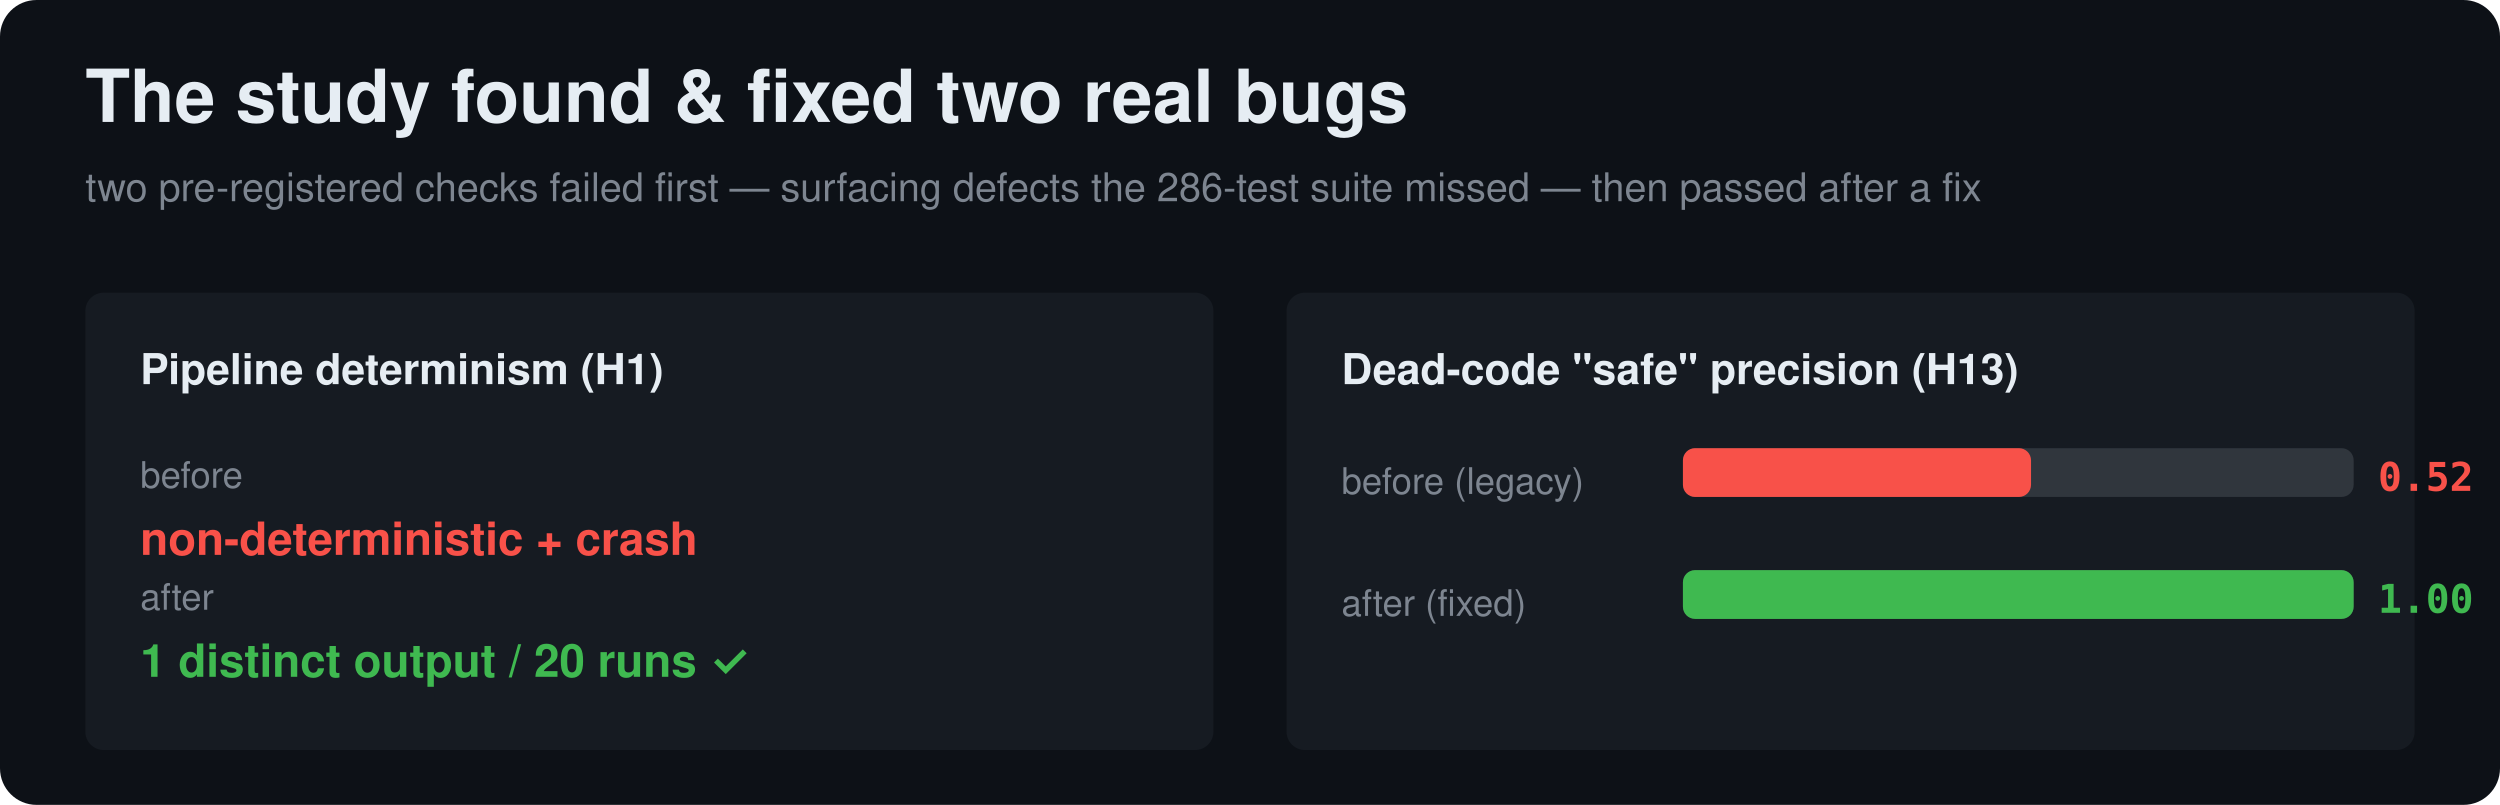
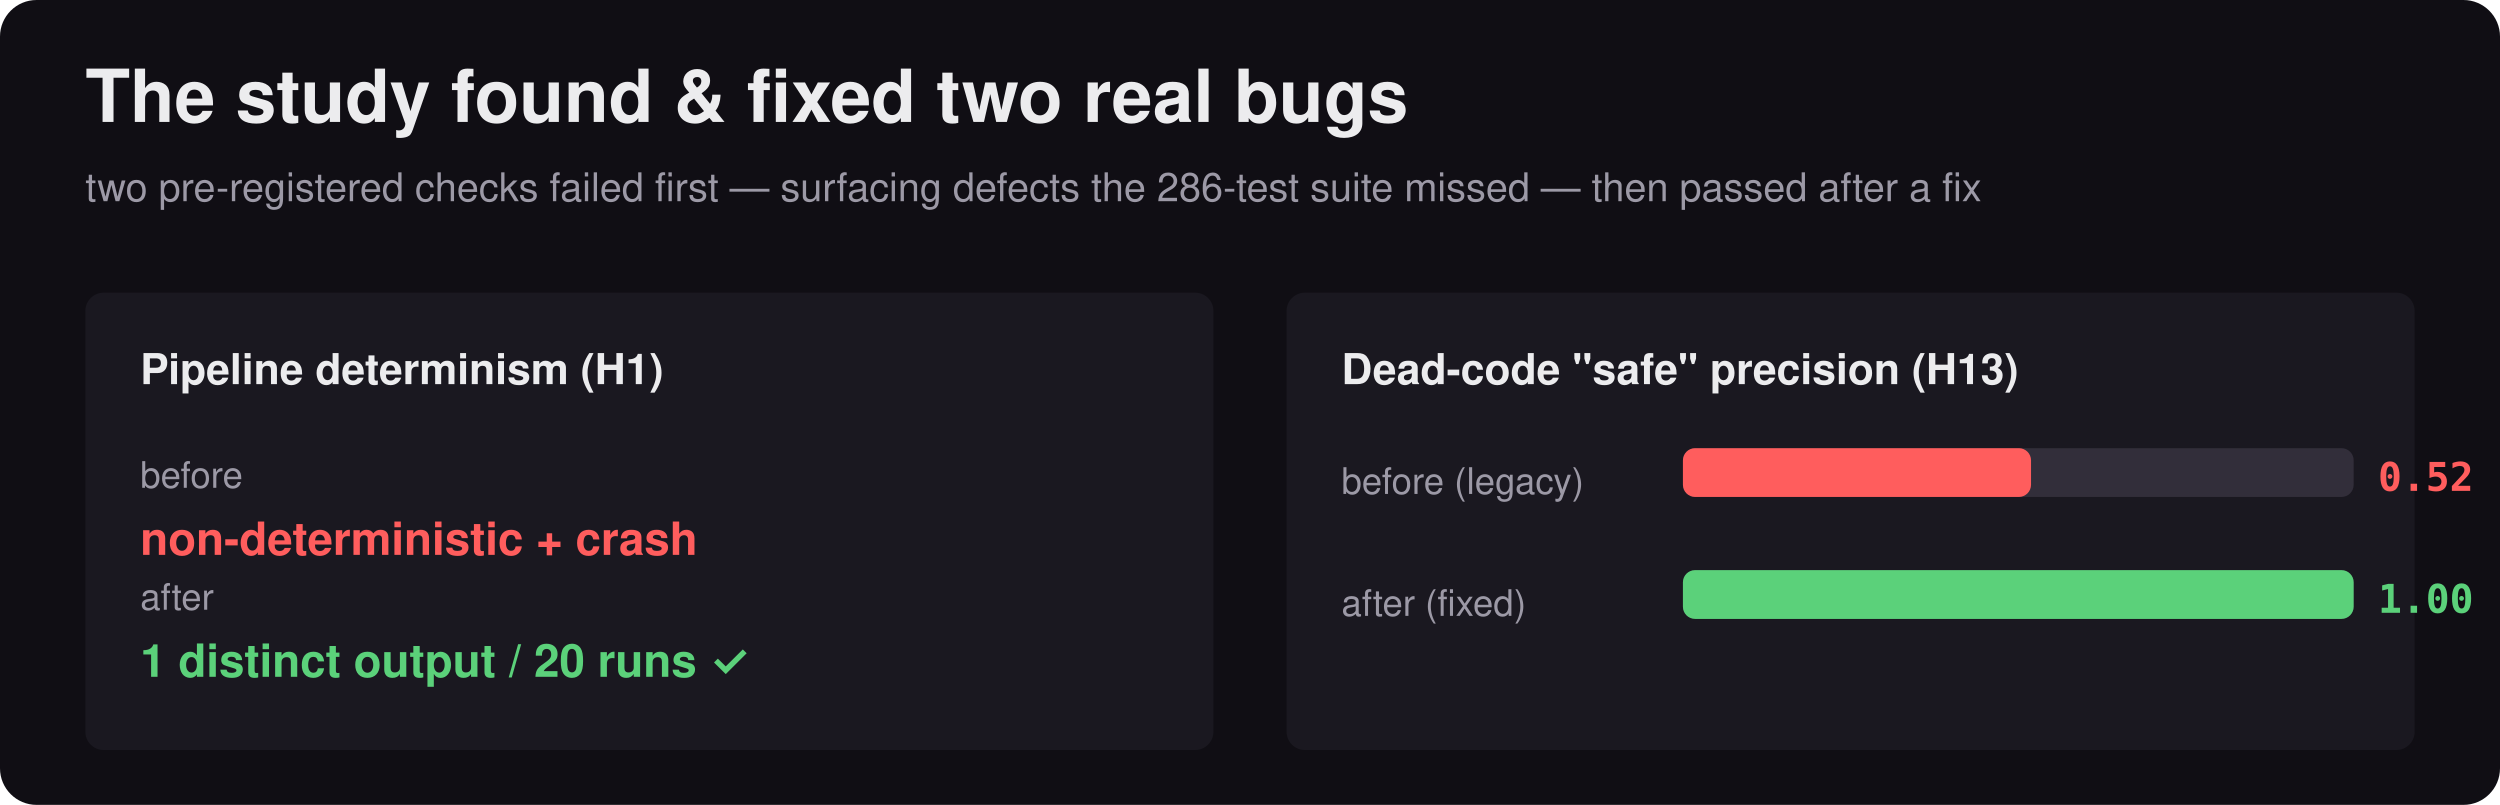
<svg xmlns="http://www.w3.org/2000/svg" viewBox="0 0 820 264" width="820" height="264" role="img" aria-label="Found and fixed two real bugs">
-   <rect width="820" height="264" rx="12" fill="#0d1117" />
-   <text x="28" y="40" font-family="-apple-system,BlinkMacSystemFont,'Segoe UI',Helvetica,Arial,sans-serif" font-size="24" font-weight="700" fill="#e6edf3" text-anchor="start">The study found &amp; fixed two real bugs</text>
-   <text x="28" y="66" font-family="-apple-system,BlinkMacSystemFont,'Segoe UI',Helvetica,Arial,sans-serif" font-size="13" font-weight="400" fill="#7d8590" text-anchor="start">two pre-registered checks failed first — surfacing defects the 286-test suite missed — then passed after a fix</text>
-   <rect x="28" y="96" width="370" height="150" rx="6" fill="#161b22" stroke="none" />
-   <text x="46" y="126" font-family="-apple-system,BlinkMacSystemFont,'Segoe UI',Helvetica,Arial,sans-serif" font-size="14" font-weight="700" fill="#e6edf3" text-anchor="start">Pipeline determinism (H1)</text>
-   <text x="46" y="160" font-family="-apple-system,BlinkMacSystemFont,'Segoe UI',Helvetica,Arial,sans-serif" font-size="12" font-weight="400" fill="#7d8590" text-anchor="start">before</text>
-   <text x="46" y="182" font-family="-apple-system,BlinkMacSystemFont,'Segoe UI',Helvetica,Arial,sans-serif" font-size="15" font-weight="600" fill="#f85149" text-anchor="start">non-deterministic + crash</text>
-   <text x="46" y="200" font-family="-apple-system,BlinkMacSystemFont,'Segoe UI',Helvetica,Arial,sans-serif" font-size="12" font-weight="400" fill="#7d8590" text-anchor="start">after</text>
-   <text x="46" y="222" font-family="-apple-system,BlinkMacSystemFont,'Segoe UI',Helvetica,Arial,sans-serif" font-size="15" font-weight="600" fill="#3fb950" text-anchor="start">1 distinct output / 20 runs ✓</text>
-   <rect x="422" y="96" width="370" height="150" rx="6" fill="#161b22" stroke="none" />
-   <text x="440" y="126" font-family="-apple-system,BlinkMacSystemFont,'Segoe UI',Helvetica,Arial,sans-serif" font-size="14" font-weight="700" fill="#e6edf3" text-anchor="start">Dead-code "safe" precision (H13)</text>
-   <text x="440" y="162" font-family="-apple-system,BlinkMacSystemFont,'Segoe UI',Helvetica,Arial,sans-serif" font-size="12" font-weight="400" fill="#7d8590" text-anchor="start">before (legacy)</text>
-   <rect x="552" y="147" width="220" height="16" rx="4" fill="#30363d" stroke="none" />
-   <rect x="552" y="147" width="114.18" height="16" rx="4" fill="#f85149" stroke="none" />
-   <text x="780" y="161" font-family="ui-monospace,SFMono-Regular,Consolas,monospace" font-size="13" font-weight="700" fill="#f85149" text-anchor="start">0.52</text>
-   <text x="440" y="202" font-family="-apple-system,BlinkMacSystemFont,'Segoe UI',Helvetica,Arial,sans-serif" font-size="12" font-weight="400" fill="#7d8590" text-anchor="start">after (fixed)</text>
-   <rect x="552" y="187" width="220" height="16" rx="4" fill="#30363d" stroke="none" />
-   <rect x="552" y="187" width="220" height="16" rx="4" fill="#3fb950" stroke="none" />
-   <text x="780" y="201" font-family="ui-monospace,SFMono-Regular,Consolas,monospace" font-size="13" font-weight="700" fill="#3fb950" text-anchor="start">1.00</text>
+   <rect width="820" height="264" rx="12" fill="#100E14" />
+   <text x="28" y="40" font-family="-apple-system,BlinkMacSystemFont,'Segoe UI',Helvetica,Arial,sans-serif" font-size="24" font-weight="700" fill="#ECECEE" text-anchor="start">The study found &amp; fixed two real bugs</text>
+   <text x="28" y="66" font-family="-apple-system,BlinkMacSystemFont,'Segoe UI',Helvetica,Arial,sans-serif" font-size="13" font-weight="400" fill="#9C99A6" text-anchor="start">two pre-registered checks failed first — surfacing defects the 286-test suite missed — then passed after a fix</text>
+   <rect x="28" y="96" width="370" height="150" rx="6" fill="#1A1820" stroke="none" />
+   <text x="46" y="126" font-family="-apple-system,BlinkMacSystemFont,'Segoe UI',Helvetica,Arial,sans-serif" font-size="14" font-weight="700" fill="#ECECEE" text-anchor="start">Pipeline determinism (H1)</text>
+   <text x="46" y="160" font-family="-apple-system,BlinkMacSystemFont,'Segoe UI',Helvetica,Arial,sans-serif" font-size="12" font-weight="400" fill="#9C99A6" text-anchor="start">before</text>
+   <text x="46" y="182" font-family="-apple-system,BlinkMacSystemFont,'Segoe UI',Helvetica,Arial,sans-serif" font-size="15" font-weight="600" fill="#FF5D5D" text-anchor="start">non-deterministic + crash</text>
+   <text x="46" y="200" font-family="-apple-system,BlinkMacSystemFont,'Segoe UI',Helvetica,Arial,sans-serif" font-size="12" font-weight="400" fill="#9C99A6" text-anchor="start">after</text>
+   <text x="46" y="222" font-family="-apple-system,BlinkMacSystemFont,'Segoe UI',Helvetica,Arial,sans-serif" font-size="15" font-weight="600" fill="#5BD17A" text-anchor="start">1 distinct output / 20 runs ✓</text>
+   <rect x="422" y="96" width="370" height="150" rx="6" fill="#1A1820" stroke="none" />
+   <text x="440" y="126" font-family="-apple-system,BlinkMacSystemFont,'Segoe UI',Helvetica,Arial,sans-serif" font-size="14" font-weight="700" fill="#ECECEE" text-anchor="start">Dead-code "safe" precision (H13)</text>
+   <text x="440" y="162" font-family="-apple-system,BlinkMacSystemFont,'Segoe UI',Helvetica,Arial,sans-serif" font-size="12" font-weight="400" fill="#9C99A6" text-anchor="start">before (legacy)</text>
+   <rect x="552" y="147" width="220" height="16" rx="4" fill="#322E3A" stroke="none" />
+   <rect x="552" y="147" width="114.18" height="16" rx="4" fill="#FF5D5D" stroke="none" />
+   <text x="780" y="161" font-family="ui-monospace,SFMono-Regular,Consolas,monospace" font-size="13" font-weight="700" fill="#FF5D5D" text-anchor="start">0.52</text>
+   <text x="440" y="202" font-family="-apple-system,BlinkMacSystemFont,'Segoe UI',Helvetica,Arial,sans-serif" font-size="12" font-weight="400" fill="#9C99A6" text-anchor="start">after (fixed)</text>
+   <rect x="552" y="187" width="220" height="16" rx="4" fill="#322E3A" stroke="none" />
+   <rect x="552" y="187" width="220" height="16" rx="4" fill="#5BD17A" stroke="none" />
+   <text x="780" y="201" font-family="ui-monospace,SFMono-Regular,Consolas,monospace" font-size="13" font-weight="700" fill="#5BD17A" text-anchor="start">1.00</text>
</svg>
